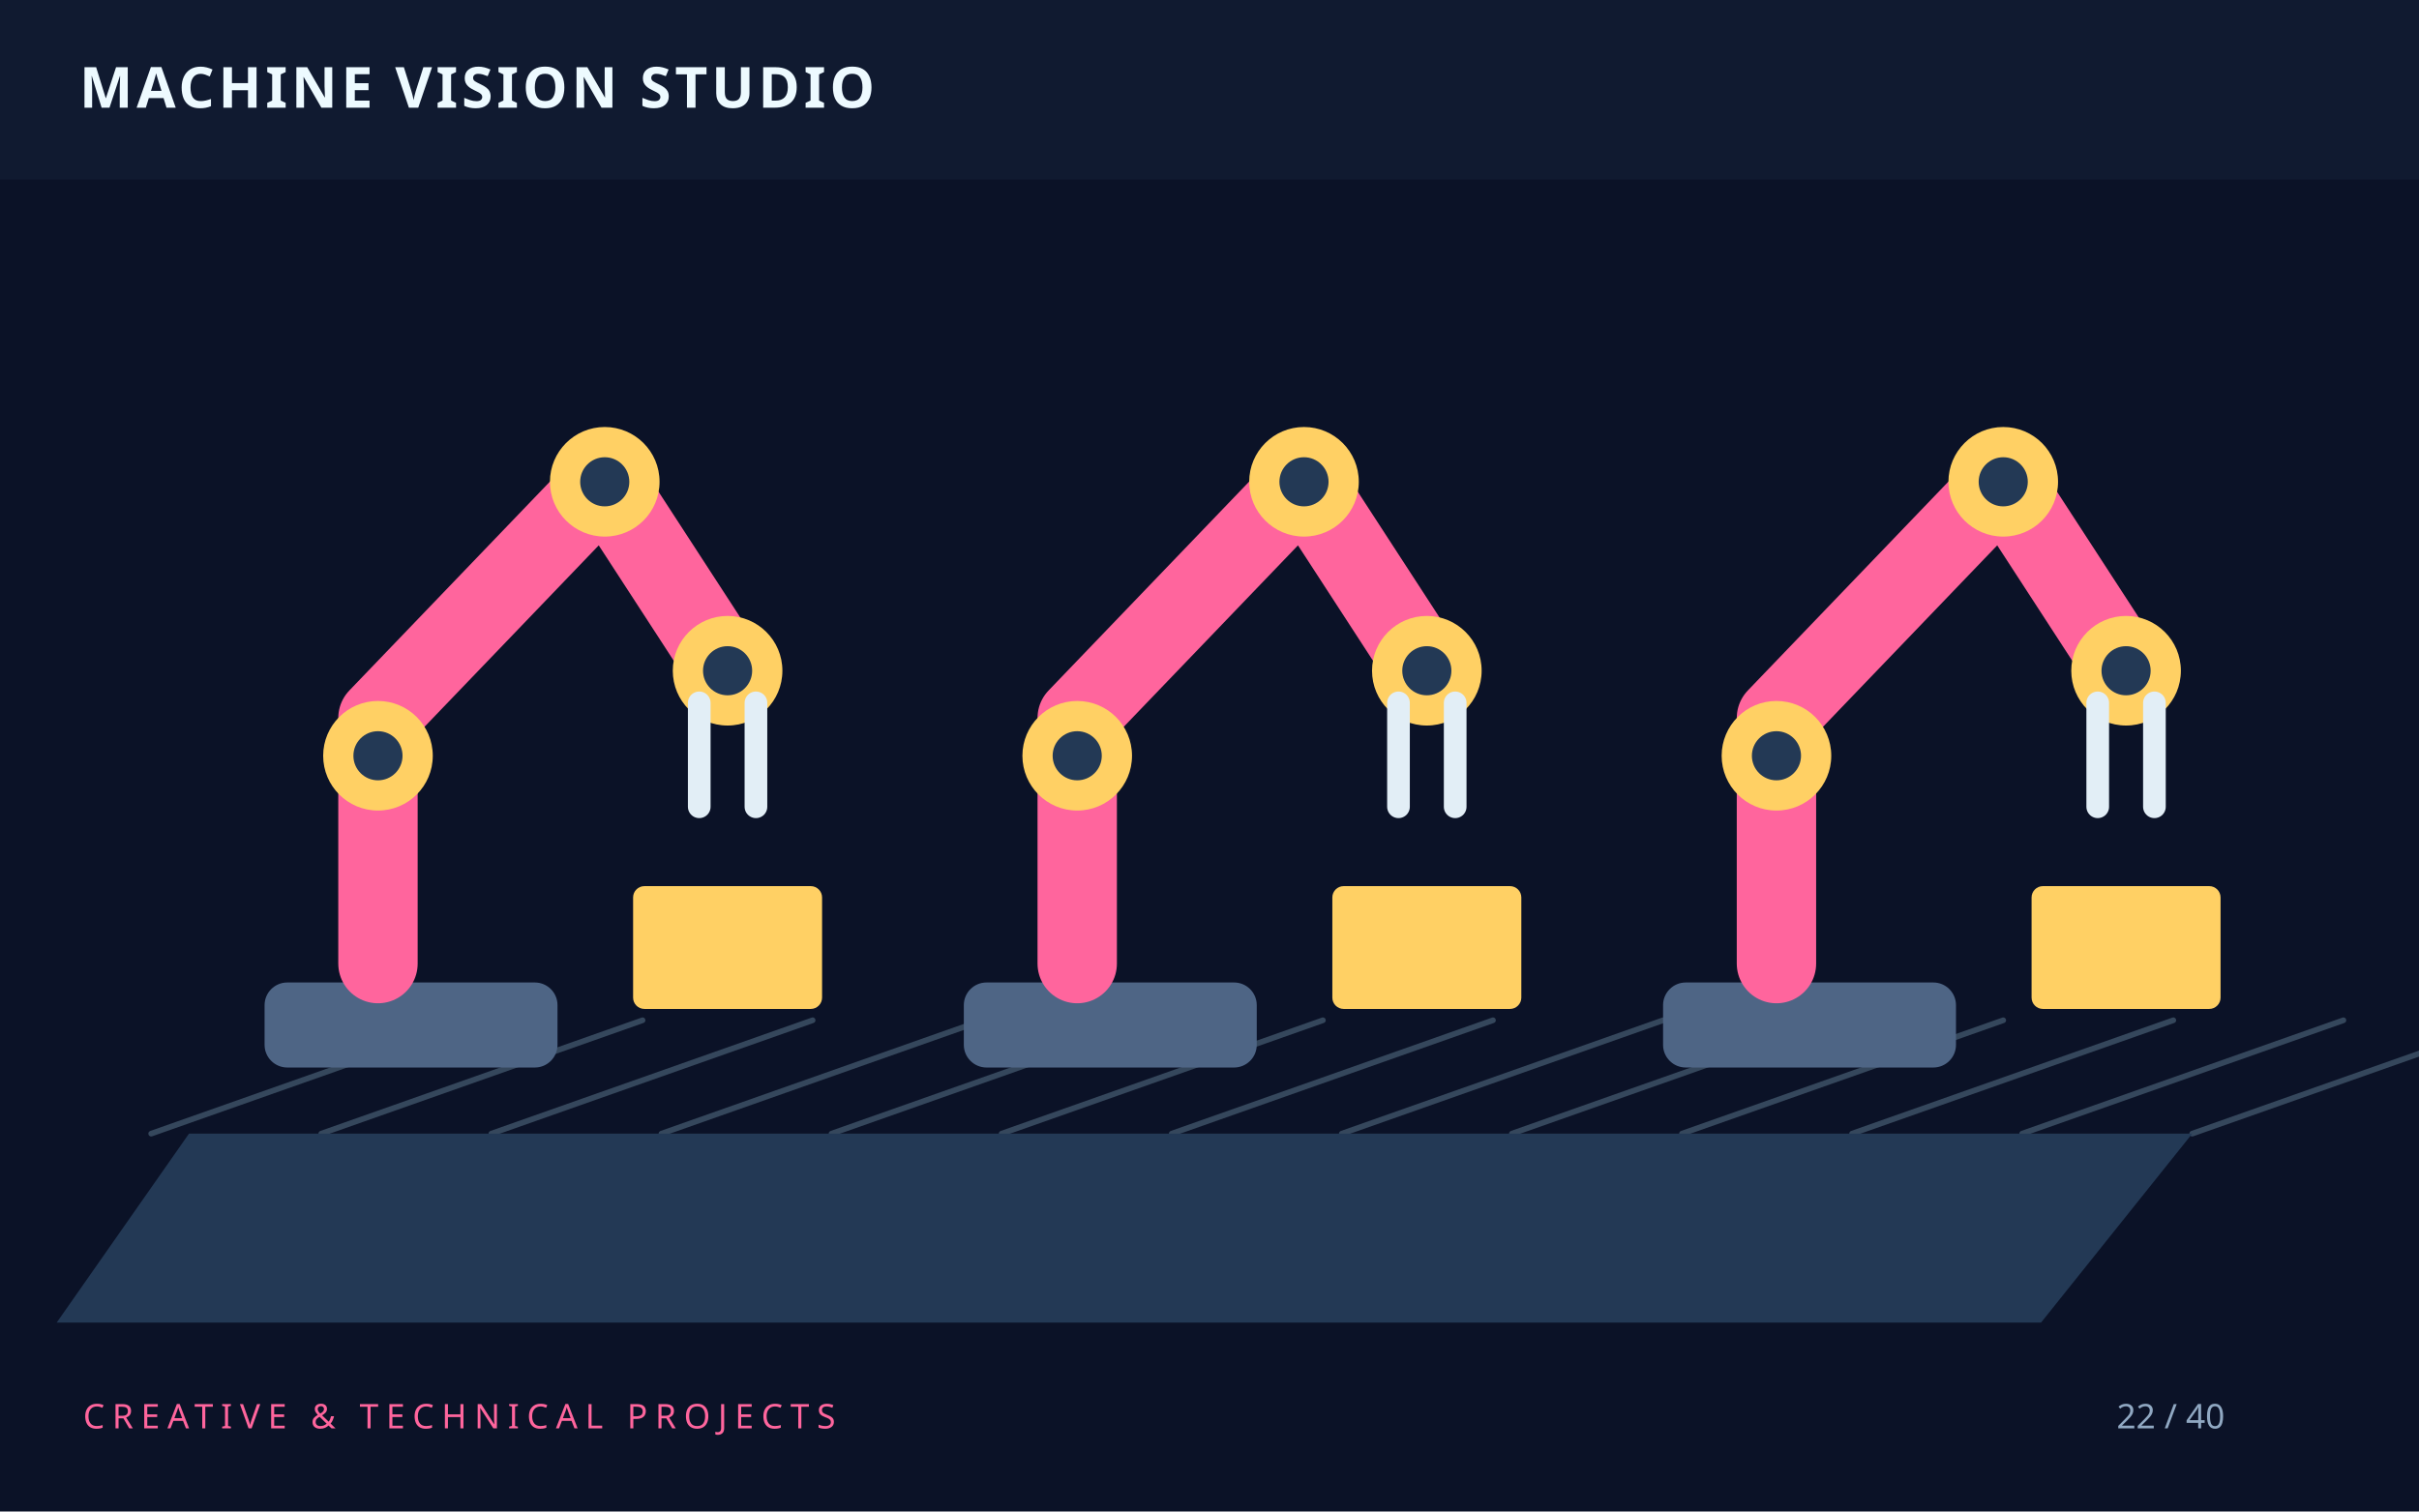
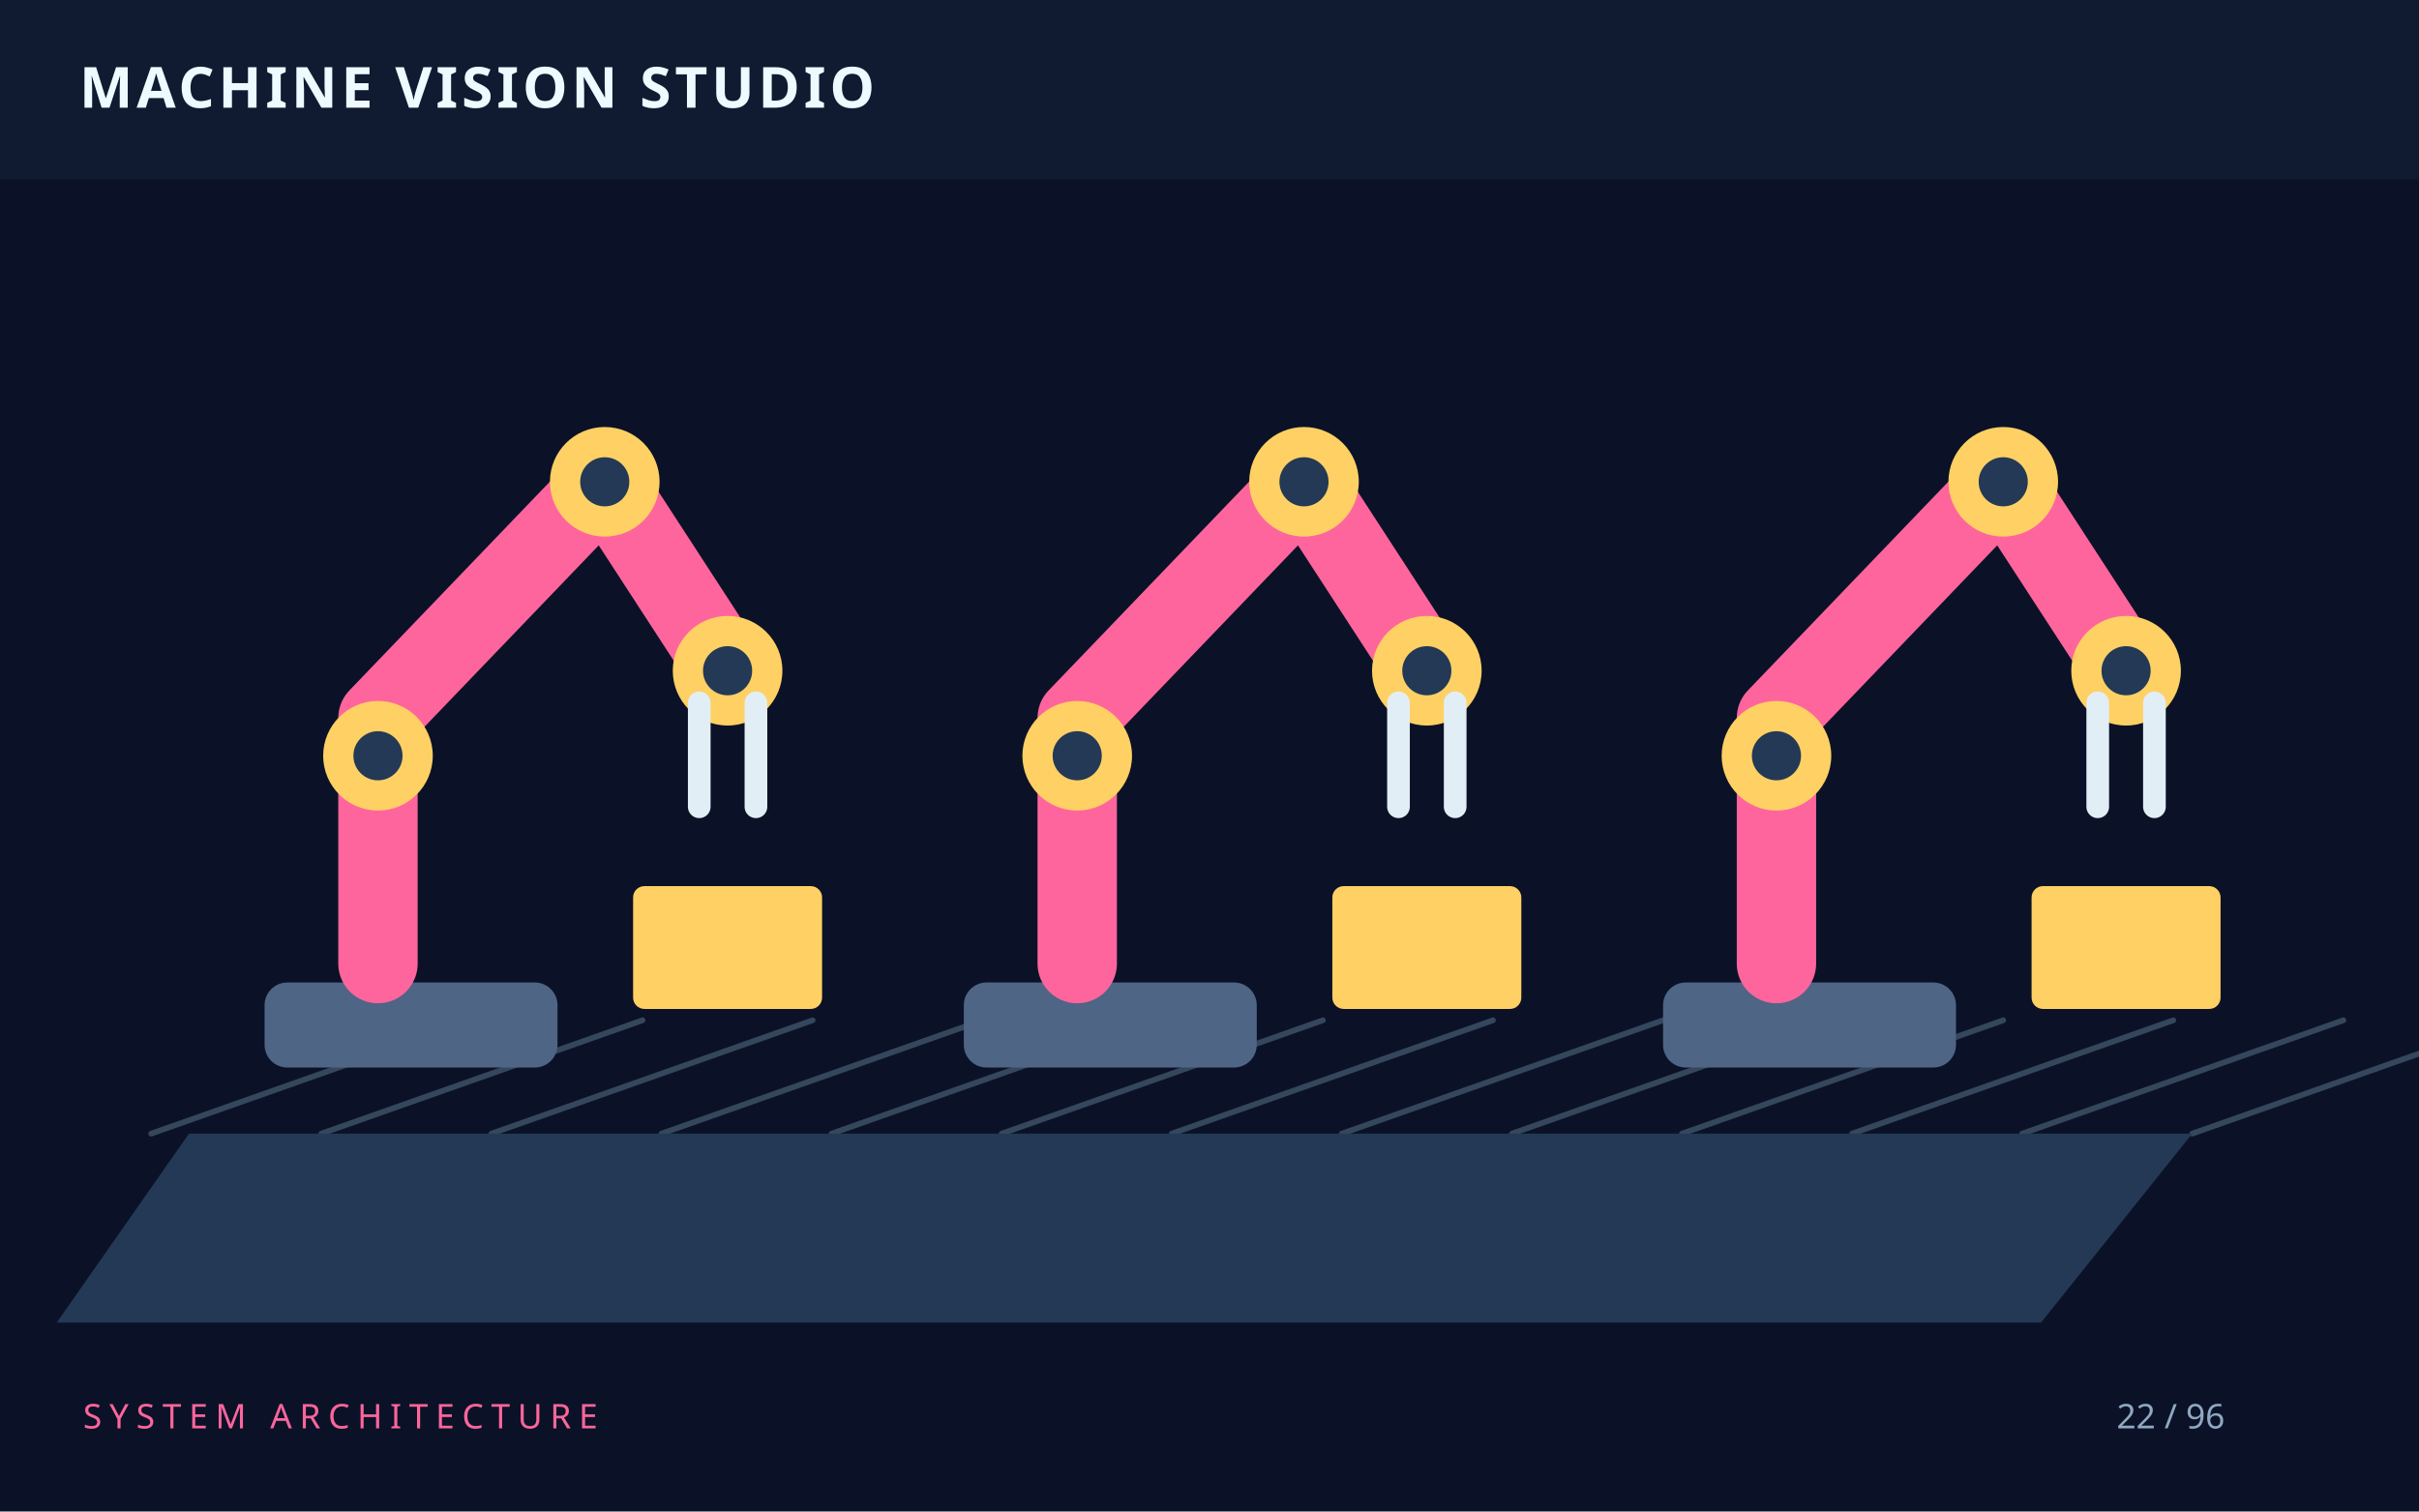
<svg xmlns="http://www.w3.org/2000/svg" width="1280" height="800" viewBox="0 0 1280 800">
  <rect x="0" y="0" width="1280" height="800" rx="0" fill="#0b1227" />
  <path d="M80 600l170-60" fill="none" stroke="#35475c" stroke-width="3" stroke-linecap="round" stroke-linejoin="round" />
  <path d="M170 600l170-60" fill="none" stroke="#35475c" stroke-width="3" stroke-linecap="round" stroke-linejoin="round" />
  <path d="M260 600l170-60" fill="none" stroke="#35475c" stroke-width="3" stroke-linecap="round" stroke-linejoin="round" />
  <path d="M350 600l170-60" fill="none" stroke="#35475c" stroke-width="3" stroke-linecap="round" stroke-linejoin="round" />
  <path d="M440 600l170-60" fill="none" stroke="#35475c" stroke-width="3" stroke-linecap="round" stroke-linejoin="round" />
  <path d="M530 600l170-60" fill="none" stroke="#35475c" stroke-width="3" stroke-linecap="round" stroke-linejoin="round" />
  <path d="M620 600l170-60" fill="none" stroke="#35475c" stroke-width="3" stroke-linecap="round" stroke-linejoin="round" />
  <path d="M710 600l170-60" fill="none" stroke="#35475c" stroke-width="3" stroke-linecap="round" stroke-linejoin="round" />
  <path d="M800 600l170-60" fill="none" stroke="#35475c" stroke-width="3" stroke-linecap="round" stroke-linejoin="round" />
  <path d="M890 600l170-60" fill="none" stroke="#35475c" stroke-width="3" stroke-linecap="round" stroke-linejoin="round" />
  <path d="M980 600l170-60" fill="none" stroke="#35475c" stroke-width="3" stroke-linecap="round" stroke-linejoin="round" />
  <path d="M1070 600l170-60" fill="none" stroke="#35475c" stroke-width="3" stroke-linecap="round" stroke-linejoin="round" />
  <path d="M1160 600l170-60" fill="none" stroke="#35475c" stroke-width="3" stroke-linecap="round" stroke-linejoin="round" />
  <path d="M100 600h1060l-80 100H30Z" fill="#233955" stroke="none" stroke-width="1" stroke-linecap="round" stroke-linejoin="round" />
  <rect x="140" y="520" width="155" height="45" rx="12" fill="#4e6585" />
  <path d="M200 510V380l120-125 65 100" fill="none" stroke="#ff659d" stroke-width="42" stroke-linecap="round" stroke-linejoin="round" />
  <circle cx="200" cy="400" r="29" fill="#ffd064" />
  <circle cx="200" cy="400" r="13" fill="#233955" />
  <circle cx="320" cy="255" r="29" fill="#ffd064" />
  <circle cx="320" cy="255" r="13" fill="#233955" />
  <circle cx="385" cy="355" r="29" fill="#ffd064" />
  <circle cx="385" cy="355" r="13" fill="#233955" />
  <path d="M370 372v55m30-55v55" fill="none" stroke="#e2eef6" stroke-width="12" stroke-linecap="round" stroke-linejoin="round" />
  <rect x="335" y="469" width="100" height="65" rx="6" fill="#ffd064" />
  <rect x="510" y="520" width="155" height="45" rx="12" fill="#4e6585" />
  <path d="M570 510V380l120-125 65 100" fill="none" stroke="#ff659d" stroke-width="42" stroke-linecap="round" stroke-linejoin="round" />
  <circle cx="570" cy="400" r="29" fill="#ffd064" />
  <circle cx="570" cy="400" r="13" fill="#233955" />
  <circle cx="690" cy="255" r="29" fill="#ffd064" />
  <circle cx="690" cy="255" r="13" fill="#233955" />
  <circle cx="755" cy="355" r="29" fill="#ffd064" />
  <circle cx="755" cy="355" r="13" fill="#233955" />
  <path d="M740 372v55m30-55v55" fill="none" stroke="#e2eef6" stroke-width="12" stroke-linecap="round" stroke-linejoin="round" />
  <rect x="705" y="469" width="100" height="65" rx="6" fill="#ffd064" />
  <rect x="880" y="520" width="155" height="45" rx="12" fill="#4e6585" />
  <path d="M940 510V380l120-125 65 100" fill="none" stroke="#ff659d" stroke-width="42" stroke-linecap="round" stroke-linejoin="round" />
  <circle cx="940" cy="400" r="29" fill="#ffd064" />
  <circle cx="940" cy="400" r="13" fill="#233955" />
  <circle cx="1060" cy="255" r="29" fill="#ffd064" />
  <circle cx="1060" cy="255" r="13" fill="#233955" />
  <circle cx="1125" cy="355" r="29" fill="#ffd064" />
  <circle cx="1125" cy="355" r="13" fill="#233955" />
  <path d="M1110 372v55m30-55v55" fill="none" stroke="#e2eef6" stroke-width="12" stroke-linecap="round" stroke-linejoin="round" />
  <rect x="1075" y="469" width="100" height="65" rx="6" fill="#ffd064" />
  <rect x="0" y="0" width="1280" height="95" rx="0" fill="#101a30" />
  <text x="42" y="57" font-family="system-ui,sans-serif" font-size="30" fill="#edfaff" font-weight="700" letter-spacing="2">MACHINE VISION STUDIO</text>
-   <text x="44" y="756" font-family="system-ui,sans-serif" font-size="18" fill="#ff659d" letter-spacing="4">CREATIVE &amp; TECHNICAL PROJECTS</text>
-   <text x="1120" y="756" font-family="system-ui,sans-serif" font-size="18" fill="#90a8c2">22 / 40</text>
+   <text x="44" y="756" font-family="system-ui,sans-serif" font-size="18" fill="#ff659d" letter-spacing="4">SYSTEM ARCHITECTURE</text>
+   <text x="1120" y="756" font-family="system-ui,sans-serif" font-size="18" fill="#90a8c2">22 / 96</text>
</svg>
